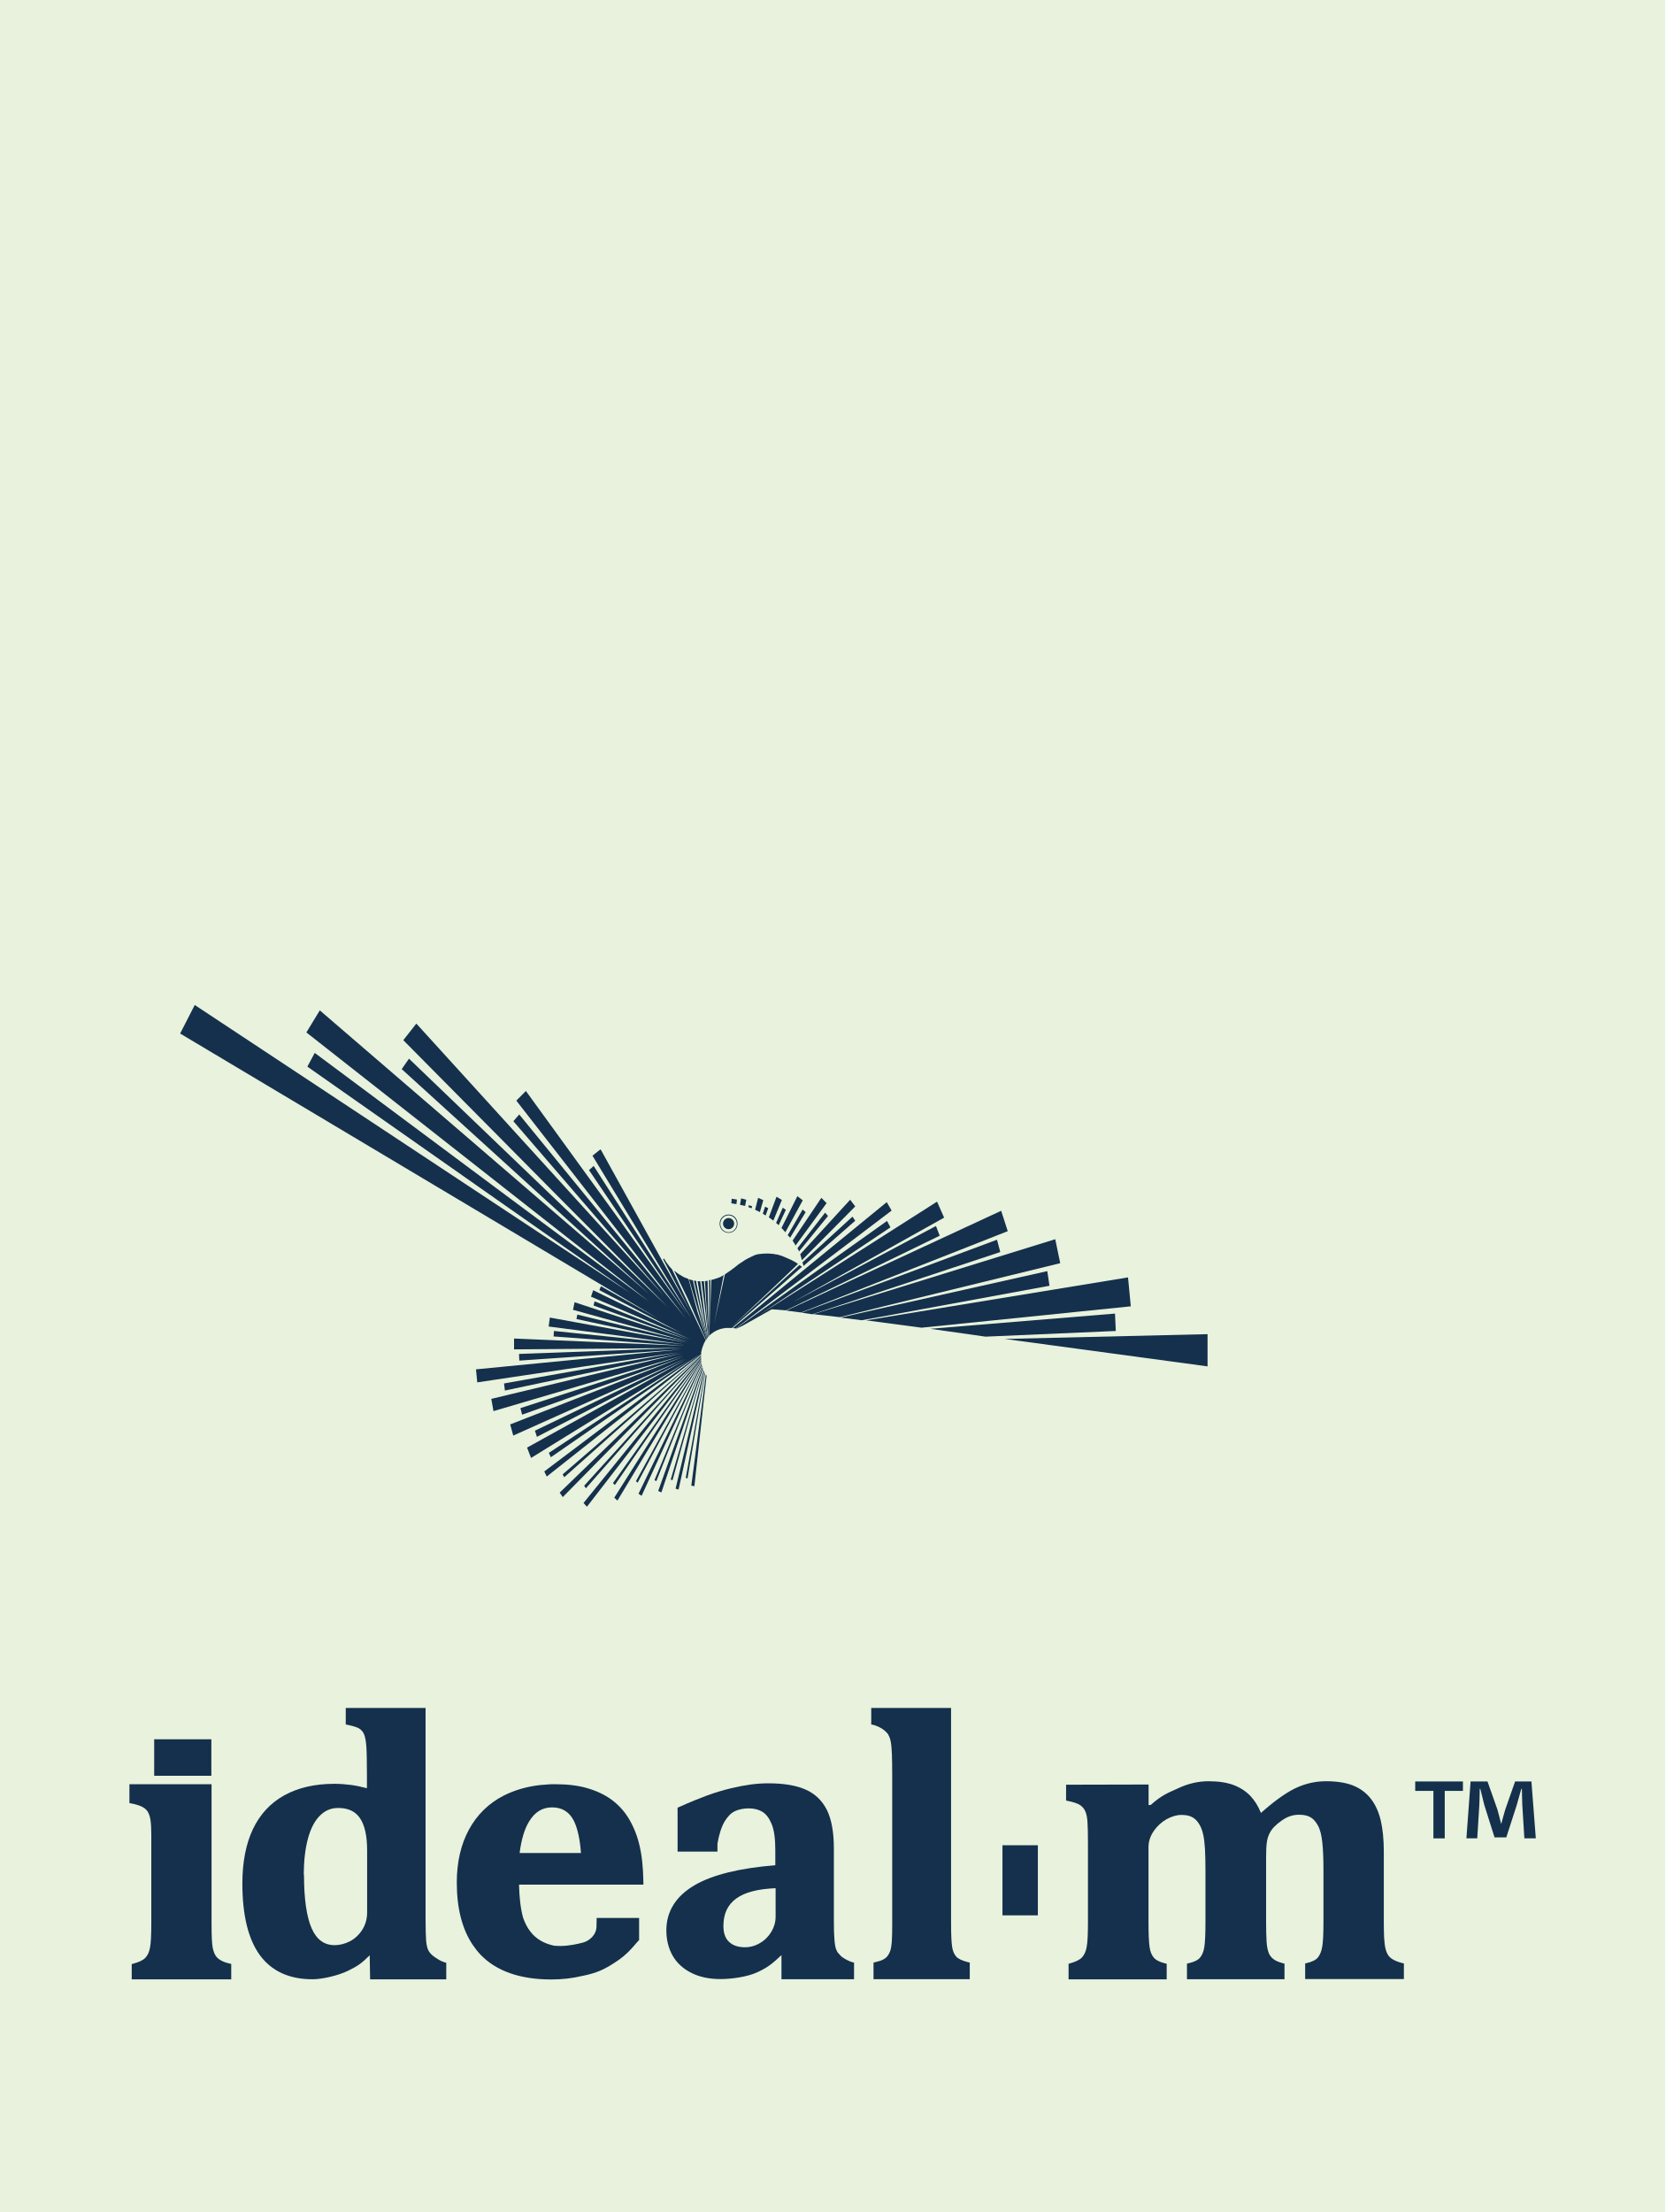
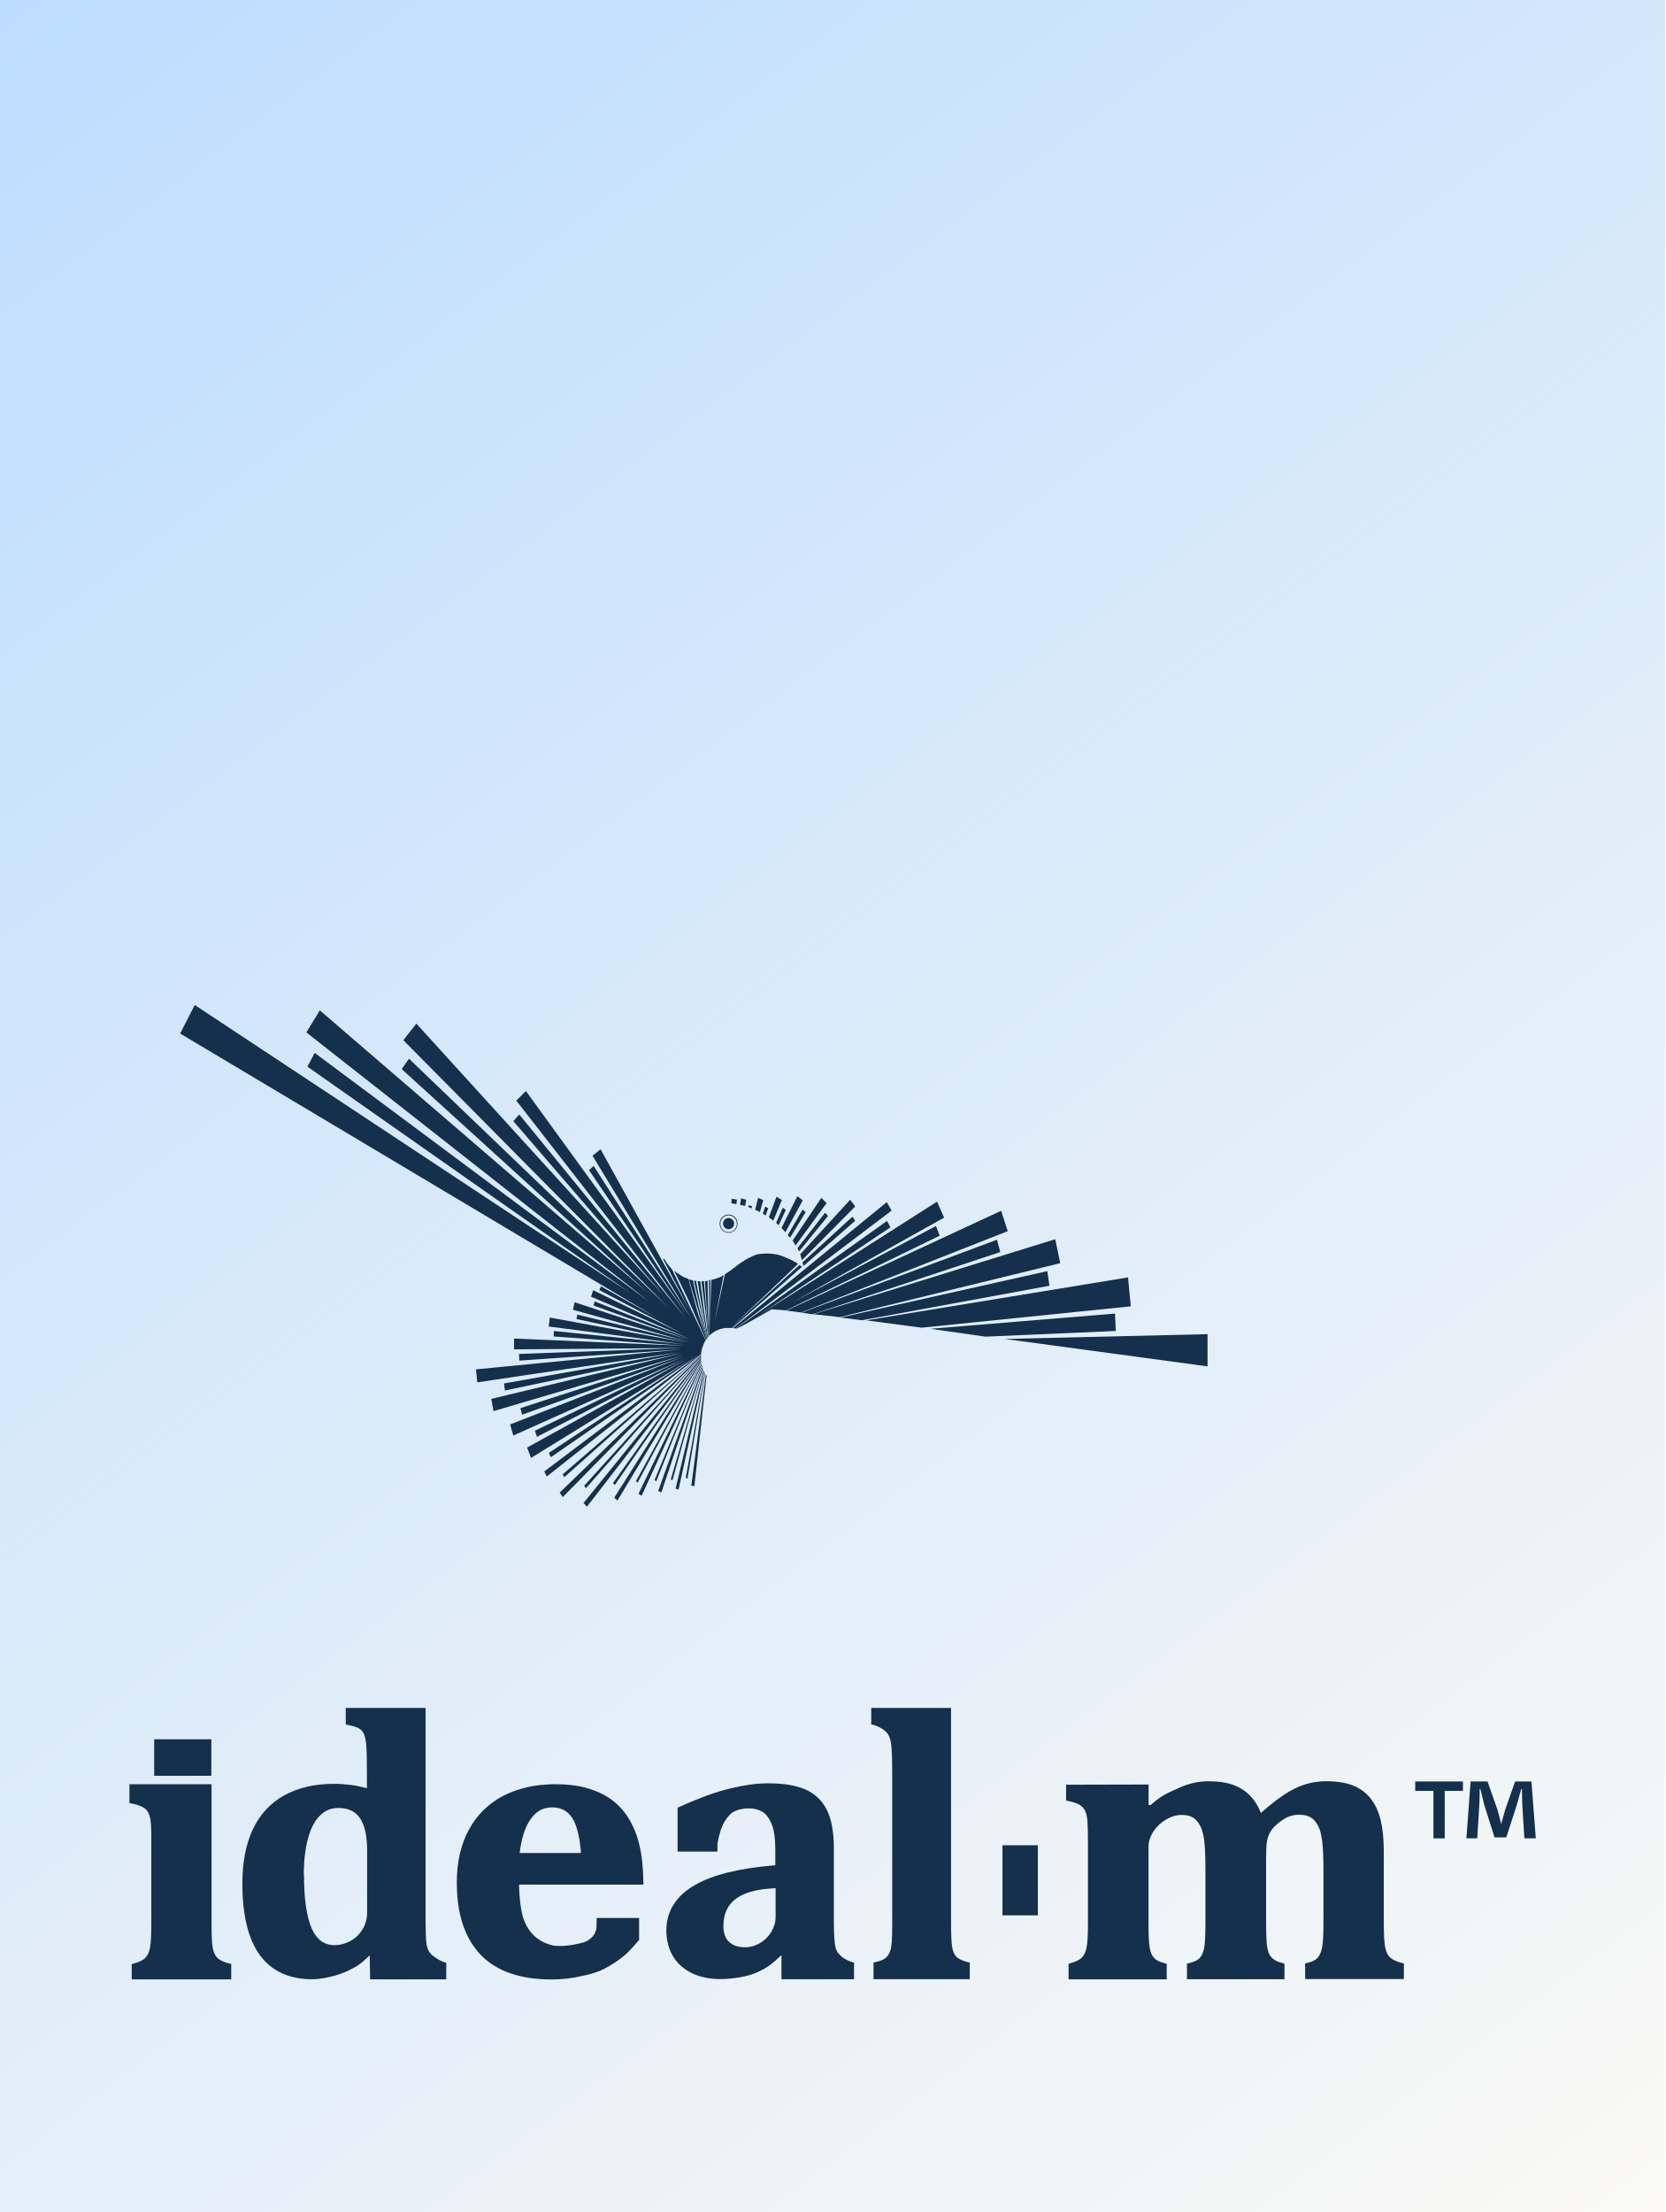
<svg xmlns="http://www.w3.org/2000/svg" id="Layer_2" data-name="Layer 2" viewBox="0 0 167.5 222.5">
+   <defs>
+     <linearGradient id="placa" gradientUnits="userSpaceOnUse" x1="0" y1="0" x2="167.5" y2="222.5">
+       <stop offset="0" stop-color="#BDDDFF" />
+       <stop offset="1" stop-color="#FAF9F5" />
+     </linearGradient>
+   </defs>
  <g id="Layer_1-2" data-name="Layer 1">
-     <rect width="167.5" height="222.5" fill="#e8f2dc" />
+     <rect width="167.5" height="222.5" fill="url(#placa)" />
    <g>
      <path d="M74.08,121.12l.05-.46-.53-.08-.03.46c.17.02.34.05.51.08h0Z" fill="#14304c" />
      <polygon points="75.07 120.68 74.55 120.54 74.44 121.19 74.95 121.3 75.07 120.68" fill="#14304c" />
      <polygon points="76.78 120.72 76.26 120.49 75.96 121.69 76.44 121.92 76.78 120.72" fill="#14304c" />
      <path d="M77.79,122.78l.86-2.08-.54-.32-.77,2.07c.15.1.3.21.44.32h0Z" fill="#14304c" />
      <path d="M79,123.95h0s1.75-3.21,1.75-3.21l-.54-.42-1.6,3.2c.13.14.27.28.39.43Z" fill="#14304c" />
      <path d="M79.85,124.98c.06.1.12.19.18.3h0s3.12-4.26,3.12-4.26l-.53-.53-2.89,4.3c.04.07.08.13.12.19Z" fill="#14304c" />
      <polygon points="80.67 126.76 86.03 121.35 85.52 120.68 80.5 126.16 80.67 126.76" fill="#14304c" />
      <polygon points="113.47 128.49 92.41 131.94 87.13 132.81 92.7 133.55 113.75 131.4 113.47 128.49" fill="#14304c" />
      <polygon points="75.65 121.33 75.32 121.23 75.28 121.42 75.61 121.54 75.65 121.33" fill="#14304c" />
      <path d="M77.02,122.25h0s.26-.72.26-.72l-.32-.15-.23.71c.09.05.18.1.28.17Z" fill="#14304c" />
      <path d="M78.33,123.24h0s.72-1.55.72-1.55l-.31-.21-.67,1.53c.09.08.18.16.26.23Z" fill="#14304c" />
      <path d="M79.25,124.25s.04.05.08.09l.02.02c.05.06.11.12.13.14h0s1.56-2.57,1.56-2.57l-.3-.27-1.5,2.58Z" fill="#14304c" />
      <polygon points="80.22 125.55 80.38 125.88 83.29 122.31 83 121.98 80.22 125.55" fill="#14304c" />
      <path d="M80.72,126.97c.02.06.03.12.05.17.02.06.03.13.06.2h0s5.2-4.55,5.2-4.55l-.28-.41-5.02,4.59Z" fill="#14304c" />
      <path d="M89.69,121.77l-.49-.85-8.94,7.31-6.54,5.36c.1,0,.19.02.29.04h0s6.53-4.93,6.53-4.93l9.15-6.93Z" fill="#14304c" />
      <path d="M71,134.81s.05-.08.08-.11l-.97-2.9h.01s0-.02,0-.02l-.86-3.13c-.12-.04-.24-.09-.39-.15l-.09-.04h0c-.3-.16-.58-.34-.83-.55-.02-.02-.05-.03-.07-.05h0s-.05-.04-.07-.05h0s1.38,2.83,1.38,2.83l1.83,4.16Z" fill="#14304c" />
      <path d="M94.53,124.31l-.38-.99-14.38,7.65,15.2-8.49-.71-1.61-11.47,7.31-6.39,4.07,4.07-2.72,9.1-6.07-.34-.65-8.95,6.37-6.24,4.45s.02,0,.03,0c.01,0,.03,0,.04,0h0s.58-.27.58-.27l2.94-1.66.62.04.81.07,3.86-1.87,11.6-5.64Z" fill="#14304c" />
      <path d="M65.18,140.89l-8.58,7.41.16.29,13.76-12.26s0-.02,0-.02c0,0,0-.01,0-.02h0s-5.34,4.61-5.34,4.61Z" fill="#14304c" />
      <path d="M70.52,136.45h0s0-.07,0-.1h0s-5.39,5.23-5.39,5.23l-8.83,8.56.31.45,8.66-8.8,5.25-5.33Z" fill="#14304c" />
      <polygon points="101.37 123.84 100.71 121.79 85.99 128.62 79.12 131.82 79.12 131.82 79.1 131.83 80.59 132.02 86.36 129.75 101.37 123.84" fill="#14304c" />
      <polygon points="106.65 127.06 106.15 124.65 88.73 130.04 81.81 132.19 84.48 132.49 89.01 131.37 106.65 127.06" fill="#14304c" />
      <polygon points="105.57 129.33 105.35 127.86 88.34 131.67 84.55 132.53 86.68 132.8 88.46 132.48 105.57 129.33" fill="#14304c" />
      <path d="M66.1,141.35l-7.34,8.1.18.25,11.58-13.16s0-.03,0-.04c0,0,0-.02,0-.02h0s-4.41,4.87-4.41,4.87Z" fill="#14304c" />
      <polygon points="100.29 124.7 85.8 130.1 80.65 132.03 80.65 132.03 80.63 132.04 81.72 132.2 100.62 125.94 100.29 124.7" fill="#14304c" />
      <path d="M70.53,136.24s0-.03,0-.05c0,0,0,0,0-.02v-.02s0-.02,0-.02v-.02s0,0,0,0v-.04s.01-.08.02-.12v-.05s.02,0,.02,0c0,0,.01-.07.01-.07,0-.03,0-.05.02-.07v-.03s.02-.04.02-.06l.02-.06s.02-.08.02-.08c.08-.26.19-.5.33-.72l-3.38-7.12c-.07-.08-.16-.17-.24-.27-.02-.02-.04-.04-.06-.07-.22-.27-.4-.54-.51-.75l-.1.05,2.79,5.35-3.55-6.4-5.5-9.95-.05-.03-.79.63,9.97,16.42-3.98-6.21-5.87-9.18-.47.42,6.08,8.98,3.7,5.45-6.79-9.52-9.34-12.87-.96.97,17.07,21.93-7.15-8.76-9.63-11.78-.59.68,9.89,11.47,5.24,6.07-10.11-11.11-14.78-16.25-1.31,1.67,15.35,15.5,11.26,11.35-26.04-24.99-.73,1.05,24.83,22.57-13.44-11.58-19.63-16.9-1.35,2.22,20.22,15.89,14.29,11.22-13.8-10.25-19.87-14.8-.74,1.38,20.19,14.17,12.27,8.59-18.93-12.52-24.86-16.44-1.47,2.87,41.4,24.7,6.66,3.96-5.73-3.24-.16.39,8.37,4.39-8.99-4.38-.22.65,6.09,2.61,3.92,1.68-3.71-1.46-5.94-2.36-.1.42,5.98,2.16,3.58,1.3-4.43-1.47-7.04-2.32-.16.76,11.66,3.23-4.3-1.06-6.93-1.69-.08.45,6.96,1.49,4.18.89-5.36-.98-8.46-1.55-.12.9,8.52,1.11,5.14.69-4.83-.5-8.3-.85-.03.55,8.31.6,4.87.34-17.16-.73v1.09s10.58-.08,10.58-.08l6.38-.07-6.02.23-10.44.38.03.67,16.26-1.12-7.59.73-13.03,1.27.13,1.31,20.25-3.02-6.04,1.08-11.52,2.05.09.71,11.46-2.42,6.41-1.35-6.85,1.64-12.39,2.97.22,1.23,12.28-3.61,6.8-2-5.65,1.84-10.72,3.47.17.66,10.61-3.8,5.65-2.04-6.04,2.36-11.42,4.46.31,1.12,17.29-7.75-5.13,2.46-9.98,4.8.2.62,9.88-5.12,5.19-2.69-16.06,8.89.4,1.04,10.34-6.38,5.63-3.48-4.91,3.23-9.27,6.12.2.44,9.18-6.35,5.81-4.01-6.02,4.53-9.63,7.26.25.51,9.52-7.53,5.98-4.74Z" fill="#14304c" />
      <path d="M70.52,136.65s0-.05,0-.07l-4.39,5.42-7.43,9.18.34.38,11.5-14.88v-.03Z" fill="#14304c" />
      <path d="M70.3,131.49h0s0,0,0,0h0s-.6-2.7-.6-2.7c-.14-.03-.27-.07-.39-.1h0l.84,2.86.93,3.15s.03-.04.04-.06l-.81-3.1v-.04Z" fill="#14304c" />
      <path d="M71,138.27l-.44,3.35-1.02,7.82.31.05.86-7.84.37-3.27s-.03-.05-.05-.08l-.02-.02Z" fill="#14304c" />
      <path d="M70.85,138l-.02-.03s-.02-.04-.04-.07l-.91,3.76-1.92,8.08.3.09,1.78-8.13.81-3.7Z" fill="#14304c" />
      <path d="M70.95,138.17s-.01-.02-.02-.03c0-.01-.01-.02-.03-.03l-.59,3.21-1.33,7.34.18.05,1.24-7.37.54-3.18Z" fill="#14304c" />
      <path d="M71.18,128.83c-.09.02-.18.03-.27.04l.35,5.6s.04-.04.05-.06l-.08-2.47-.05-3.11Z" fill="#14304c" />
      <path d="M80.7,127.44l-.29-.19-6.9,6.31,5.63-5.33,1.13-1.09s-.08-.06-.12-.09c-.09-.06-.18-.12-.3-.18,0,0,0,0-.01,0h0c-.05-.03-.11-.06-.16-.09-.03-.01-.06-.03-.08-.04-.08-.04-.15-.07-.22-.1l-.05-.02h0s0,0,0,0c-.09-.04-.18-.08-.27-.12l-.45-.19h0s-.03,0-.03,0c-.07-.02-.14-.04-.22-.07l-.06-.02h0s-.04-.01-.04-.01c-.08-.02-.15-.03-.21-.04h-.06c-.09-.03-.18-.04-.26-.05h-.07c-.15-.02-.31-.03-.46-.03h-.04s-.03,0-.03,0c-.08,0-.16,0-.24.01h-.06s-.02,0-.02,0c-.09,0-.18.02-.28.03h-.06s-.02,0-.02,0c-.09.01-.17.03-.24.04h-.02s-.02,0-.02,0l-.07.02c-.17.06-.35.13-.52.22l-.04.02-.06.03c-.08.04-.16.08-.26.13l-.06.03-.04.02c-.08.05-.17.1-.25.15l-.04.03-.06.04c-.07.05-.15.09-.21.14l-.05.03-.05.03c-.05.04-.11.07-.16.11-.12.1-.23.18-.34.27-.08.06-.16.12-.24.18,0,0-.17.13-.2.15l-.07.05c-.06.05-.13.09-.19.13-.12.08-.23.15-.33.22v.04s-.02,0-.02,0l-1.06,4.89.95-4.87s-.1.09-.17.13l-.04.02s-.07.04-.12.06c-.04.02-.09.04-.13.06-.05.02-.09.04-.14.05-.05.02-.1.04-.15.05-.05.02-.1.03-.15.05-.03,0-.06.02-.09.03-.08.02-.16.04-.24.06,0,0-.01,0-.02,0l-.17,4.96.08-4.95h-.06s-.06.03-.08.03v5.59c.13-.12.27-.24.42-.34l.03-.02c.08-.05.17-.11.27-.16h.03c.06-.04.12-.07.16-.08h0s.03-.01.03-.01h0s.13-.05.13-.05l.05-.02c.05-.02.11-.03.16-.04h.02s.01-.01.01-.01h.02s.03-.01.05-.01l.1-.02c.05,0,.11-.02.16-.03,0,0,0,0,.01,0h.01s0,0,0,0h.02s.03,0,.04,0h.06s.09,0,.09,0c.05,0,.09,0,.14,0,0,0,.01,0,.03,0,0,0,.01,0,.02,0,0,0,.01,0,.02,0,0,0,.01,0,.02,0,0,0,0,0,.02,0,0,0,.01,0,.02,0,.05,0,.09,0,.14,0h.04s5.05-4.4,5.05-4.4l1.98-1.75Z" fill="#14304c" />
      <path d="M70.45,128.88c-.08,0-.17,0-.26-.01h-.02s.99,5.72.99,5.72c.02-.02.03-.04.05-.06h0s-.4-2.76-.4-2.76l-.37-2.88Z" fill="#14304c" />
      <path d="M70.62,128.88h-.06s.42,3.24.42,3.24l.25,2.38s.02-.02.03-.03l-.45-5.6c-.06,0-.13,0-.19.01Z" fill="#14304c" />
      <path d="M70.03,128.84s-.06,0-.09-.01h-.01s-.08-.02-.13-.02l.73,3.2.59,2.62s.02-.03.03-.04l-.54-2.6-.59-3.14Z" fill="#14304c" />
      <path d="M70.56,137.09s0-.02,0-.04c0,0,0-.02,0-.03l-2.33,4.21-4.26,7.76.17.15,4.18-7.84,2.24-4.2Z" fill="#14304c" />
      <path d="M70.6,137.28h0s-.01-.07-.03-.11l-2.21,4.56-4.13,8.52.31.21,3.97-8.64,2.09-4.54Z" fill="#14304c" />
      <path d="M70.75,137.84v-.04s0,0,0,0c0-.02-.02-.04-.03-.06l-1.06,3.59-2.19,7.49.18.07,2.09-7.53,1-3.52Z" fill="#14304c" />
      <path d="M67.38,141.37l3.14-4.56s0-.03,0-.05c0-.01,0-.02,0-.04l-3.24,4.55-5.62,7.91.19.19,5.54-8.02Z" fill="#14304c" />
      <path d="M70.54,136.96v-.03s0-.04-.02-.07l-3.15,4.97-5.58,8.82.32.29,5.4-8.97,3.03-5.01Z" fill="#14304c" />
      <path d="M70.64,137.44s0-.02,0-.03c0-.01,0-.02-.02-.04l-1.63,3.91-3.15,7.6.18.11,3.06-7.68,1.57-3.88Z" fill="#14304c" />
      <path d="M70.7,137.64s-.01-.04-.02-.06h0s-.02-.05-.02-.05l-1.48,4.14-2.97,8.3.32.15,2.8-8.37,1.37-4.1Z" fill="#14304c" />
      <polygon points="112.16 132.13 93.57 133.66 99.14 134.45 112.24 133.88 112.16 132.13" fill="#14304c" />
      <polygon points="121.47 134.2 101.07 134.68 121.47 137.44 121.47 134.2" fill="#14304c" />
      <path d="M73.29,124.01c.49,0,.9-.4.9-.92s-.39-.92-.9-.92-.9.4-.9.92.4.92.9.92ZM73.29,122.25c.45,0,.83.38.83.85s-.37.85-.83.85-.83-.38-.83-.85.37-.85.83-.85Z" fill="#14304c" />
      <path d="M73.29,123.64c.31,0,.56-.25.56-.56s-.25-.56-.56-.56-.56.25-.56.56.25.56.56.56Z" fill="#14304c" />
    </g>
    <g>
      <rect x="100.84" y="185.61" width="3.56" height="7.05" fill="#14304c" />
      <g>
        <path d="M22.29,197.23c-.21-.11-.36-.22-.47-.34-.11-.13-.2-.27-.26-.42s-.12-.33-.16-.53-.07-.5-.09-.88c-.02-.39-.03-.94-.03-1.65v-13.94h-8.26v1.9l.12.02c.44.08.8.19,1.07.31.25.11.46.27.61.47.15.21.25.5.31.85.06.38.09.88.09,1.49v8.91c0,1.2-.04,2.04-.13,2.49-.08.43-.23.77-.46,1.01-.22.25-.65.45-1.26.61l-.12.03v1.54h10.01v-1.55l-.12-.03c-.36-.08-.65-.18-.86-.3Z" fill="#14304c" />
        <rect x="15.51" y="174.95" width="5.75" height="3.67" fill="#14304c" />
      </g>
      <path d="M31.44,199.09c.94,0,2.56-.36,3.58-.86.97-.48,1.29-.69,2.17-1.55l.04,2.42h7.66v-1.67c-.56-.12-1.12-.53-1.36-.72-.2-.16-.37-.37-.47-.59-.1-.24-.17-.56-.2-.97-.03-.42-.05-1.12-.05-2.06v-21.29h-8.03v1.66l.19.04c.74.15,1.07.3,1.21.4.2.14.35.32.45.57.11.27.18.67.22,1.19.04.54.06,1.49.06,2.82v1.39c-.62-.16-1.16-.27-1.63-.33-.54-.07-1.1-.11-1.65-.11-1.95,0-3.64.39-5.02,1.15-1.4.77-2.46,1.92-3.17,3.41-.7,1.48-1.06,3.32-1.06,5.47,0,3.17.59,5.59,1.75,7.19,1.18,1.62,2.96,2.44,5.31,2.44ZM30.56,188.59c0-1.4.14-2.64.42-3.66.27-1,.67-1.77,1.2-2.3.52-.52,1.12-.77,1.84-.77.99,0,1.71.33,2.18,1.01.48.69.73,1.78.73,3.24v6.24c0,.67-.17,1.27-.5,1.78-.34.52-.76.9-1.25,1.15-.5.25-1.01.38-1.51.38-1.05,0-1.81-.55-2.31-1.67-.52-1.17-.78-2.99-.78-5.4h0Z" fill="#14304c" />
      <path d="M89.36,174.51c.11.17.2.42.25.73.06.33.09.75.11,1.24.02.5.03,1.29.03,2.36v14.6c0,.79-.01,1.4-.04,1.83-.03.41-.08.72-.15.94-.08.22-.17.4-.27.53-.1.13-.24.25-.42.35-.19.11-.47.2-.82.28l-.18.04v1.67h9.68v-1.67l-.18-.04c-.59-.15-.99-.34-1.19-.57-.2-.23-.34-.55-.4-.95-.07-.43-.11-1.24-.11-2.41v-21.64h-8.03v1.66c.5.07,1.05.37,1.29.57.18.15.34.31.45.48Z" fill="#14304c" />
      <path d="M69.87,189.63c-1.88,1.1-2.84,2.63-2.84,4.55,0,.95.22,1.81.64,2.55.43.74,1.07,1.32,1.9,1.73h0s0,0,0,0c.82.41,1.8.61,2.91.61s2.69-.22,3.69-.68c.95-.44,1.44-.78,2.44-1.73v2.43h7.3v-1.68c-.46-.07-1.02-.42-1.19-.55-.14-.1-.25-.25-.36-.36s-.19-.25-.26-.44c-.07-.2-.13-.51-.16-.94-.04-.44-.06-1.07-.06-1.89v-7.32c0-1.62-.24-2.92-.7-3.85-.48-.95-1.2-1.64-2.16-2.06-.93-.41-2.19-.62-3.72-.62-.59,0-1.2.04-1.79.12-.59.08-1.27.21-2.03.39-.74.18-1.51.41-2.29.69-.76.28-1.74.67-2.89,1.19l-.14.06v4.42h4.01v-.8c.16-.95.41-1.7.72-2.23.31-.51.66-.87,1.04-1.04.39-.18.86-.28,1.4-.28s.99.12,1.37.35c.37.23.68.64.92,1.22.25.6.37,1.47.37,2.6v1.55c-3.59.29-6.33.96-8.12,2.01ZM78.02,189.94v2.86c0,.53-.14,1.03-.42,1.5-.28.47-.66.86-1.14,1.14-.48.29-.99.43-1.52.43-.69,0-1.23-.18-1.61-.55-.38-.36-.56-.88-.56-1.59,0-1.23.42-2.13,1.3-2.77h0c.85-.62,2.18-.96,3.95-1.03Z" fill="#14304c" />
      <path d="M64.72,189.55v-.24c-.02-1.48-.16-2.76-.42-3.8-.25-1.03-.65-1.96-1.16-2.76-.44-.68-1-1.27-1.66-1.75-.66-.48-1.47-.86-2.4-1.13h0s0,0,0,0c-.92-.27-2-.4-3.21-.4h0s-.06,0-.09,0c-.21,0-.43,0-.64.02-.21.01-.41.03-.61.05-.03,0-.06,0-.09,0-1.39.15-2.66.51-3.78,1.08-1.5.77-2.68,1.92-3.49,3.42-.81,1.49-1.22,3.28-1.22,5.32,0,2.59.54,4.68,1.59,6.25.25.37.52.72.83,1.04,1.57,1.62,3.96,2.46,7.07,2.46,1.11,0,2.14-.12,3.1-.35.67-.13,1.31-.31,1.85-.54.63-.27,1.23-.65,1.87-1.09.67-.47,1.18-1,1.76-1.69.04-.05.08-.1.13-.15l.07-.07.07-.07v-2.21l-.03-.02h-4.24l-.02.95c-.03.69-.63,1.31-1.29,1.51-.59.17-1.57.36-2.26.36-.27,0-.51,0-.73-.03-1.01-.22-1.81-.68-2.37-1.42-.3-.38-.54-.84-.73-1.39-.26-.93-.38-2.08-.41-3.3l.03-.03h12.51ZM55.54,181.8c.97,0,1.71.43,2.17,1.32.38.75.63,1.85.73,3.27h-6.17c.17-1.35.49-2.43.97-3.2.58-.94,1.33-1.39,2.3-1.39Z" fill="#14304c" />
      <path d="M107.24,179.52v1.59l.12.03c.62.12,1.05.27,1.29.43.23.16.41.36.52.62.12.26.19.62.22,1.05.03.45.05,1.16.05,2.12v7.98c0,1.21-.04,2.06-.13,2.51-.08.43-.23.78-.46,1.03-.22.25-.64.45-1.25.62l-.11.03v1.57h9.87v-1.57l-.12-.03c-.56-.13-.96-.33-1.17-.58-.22-.25-.37-.61-.43-1.07-.07-.48-.11-1.32-.11-2.53v-7.52c0-.57.18-1.11.52-1.61.35-.51.79-.91,1.3-1.2.51-.28,1.01-.43,1.47-.43.35,0,.65.04.87.12.22.08.42.2.59.36.16.16.31.36.45.62.13.26.24.57.31.91.08.35.13.82.17,1.4.03.59.05,1.32.05,2.16v5.2c0,1.23-.04,2.09-.12,2.55-.07.44-.22.79-.43,1.04-.21.25-.61.44-1.19.57l-.12.03v1.57h9.81v-1.57l-.11-.03c-.47-.12-.82-.27-1.03-.45-.21-.17-.37-.38-.46-.64-.1-.27-.17-.63-.2-1.08-.03-.46-.05-1.13-.05-2.01v-6.34c0-.75.02-1.3.07-1.63.04-.32.13-.61.25-.87s.28-.49.48-.7.45-.42.75-.63c.28-.2.57-.36.85-.45.28-.1.58-.15.91-.15.48,0,.86.08,1.15.25.29.16.54.45.75.83.22.39.36.95.44,1.66.08.72.12,1.67.12,2.83v5.2c0,1.21-.04,2.07-.13,2.54-.08.45-.23.8-.43,1.05-.2.25-.59.44-1.16.57l-.12.03v1.57h9.93v-1.57l-.12-.03c-.34-.08-.64-.19-.89-.32-.23-.12-.41-.26-.53-.43-.13-.17-.23-.4-.3-.67-.07-.29-.12-.67-.15-1.16-.02-.49-.03-1.03-.03-1.59v-7.09c0-1.2-.11-2.25-.31-3.11-.21-.87-.55-1.61-1.02-2.2s-1.07-1.03-1.79-1.31c-.71-.28-1.62-.42-2.7-.42s-2.16.25-3.17.75c-.96.48-2.09,1.3-3.37,2.44-.27-.69-.63-1.25-1.05-1.7-.47-.49-1.04-.86-1.71-1.11-.67-.25-1.51-.38-2.51-.38s-2.05.23-3.04.7c-.96.45-1.58.62-2.78,1.69h-.21v-2.06" fill="#14304c" />
      <path d="M147.16,179.19v.95h-1.83v4.78h-1.14v-4.78h-1.83v-.95h4.8ZM153.34,184.91l-.21-3.37c-.02-.44-.02-.99-.04-1.6h-.06c-.15.51-.32,1.18-.48,1.7l-1.03,3.18h-1.18l-1.03-3.26c-.11-.44-.27-1.12-.4-1.62h-.06c0,.53-.02,1.07-.04,1.6l-.21,3.37h-1.09l.42-5.72h1.7l.99,2.8c.13.44.23.86.38,1.45h.02c.15-.53.27-1.01.4-1.43l.99-2.82h1.64l.44,5.72h-1.14Z" fill="#14304c" />
    </g>
  </g>
</svg>
